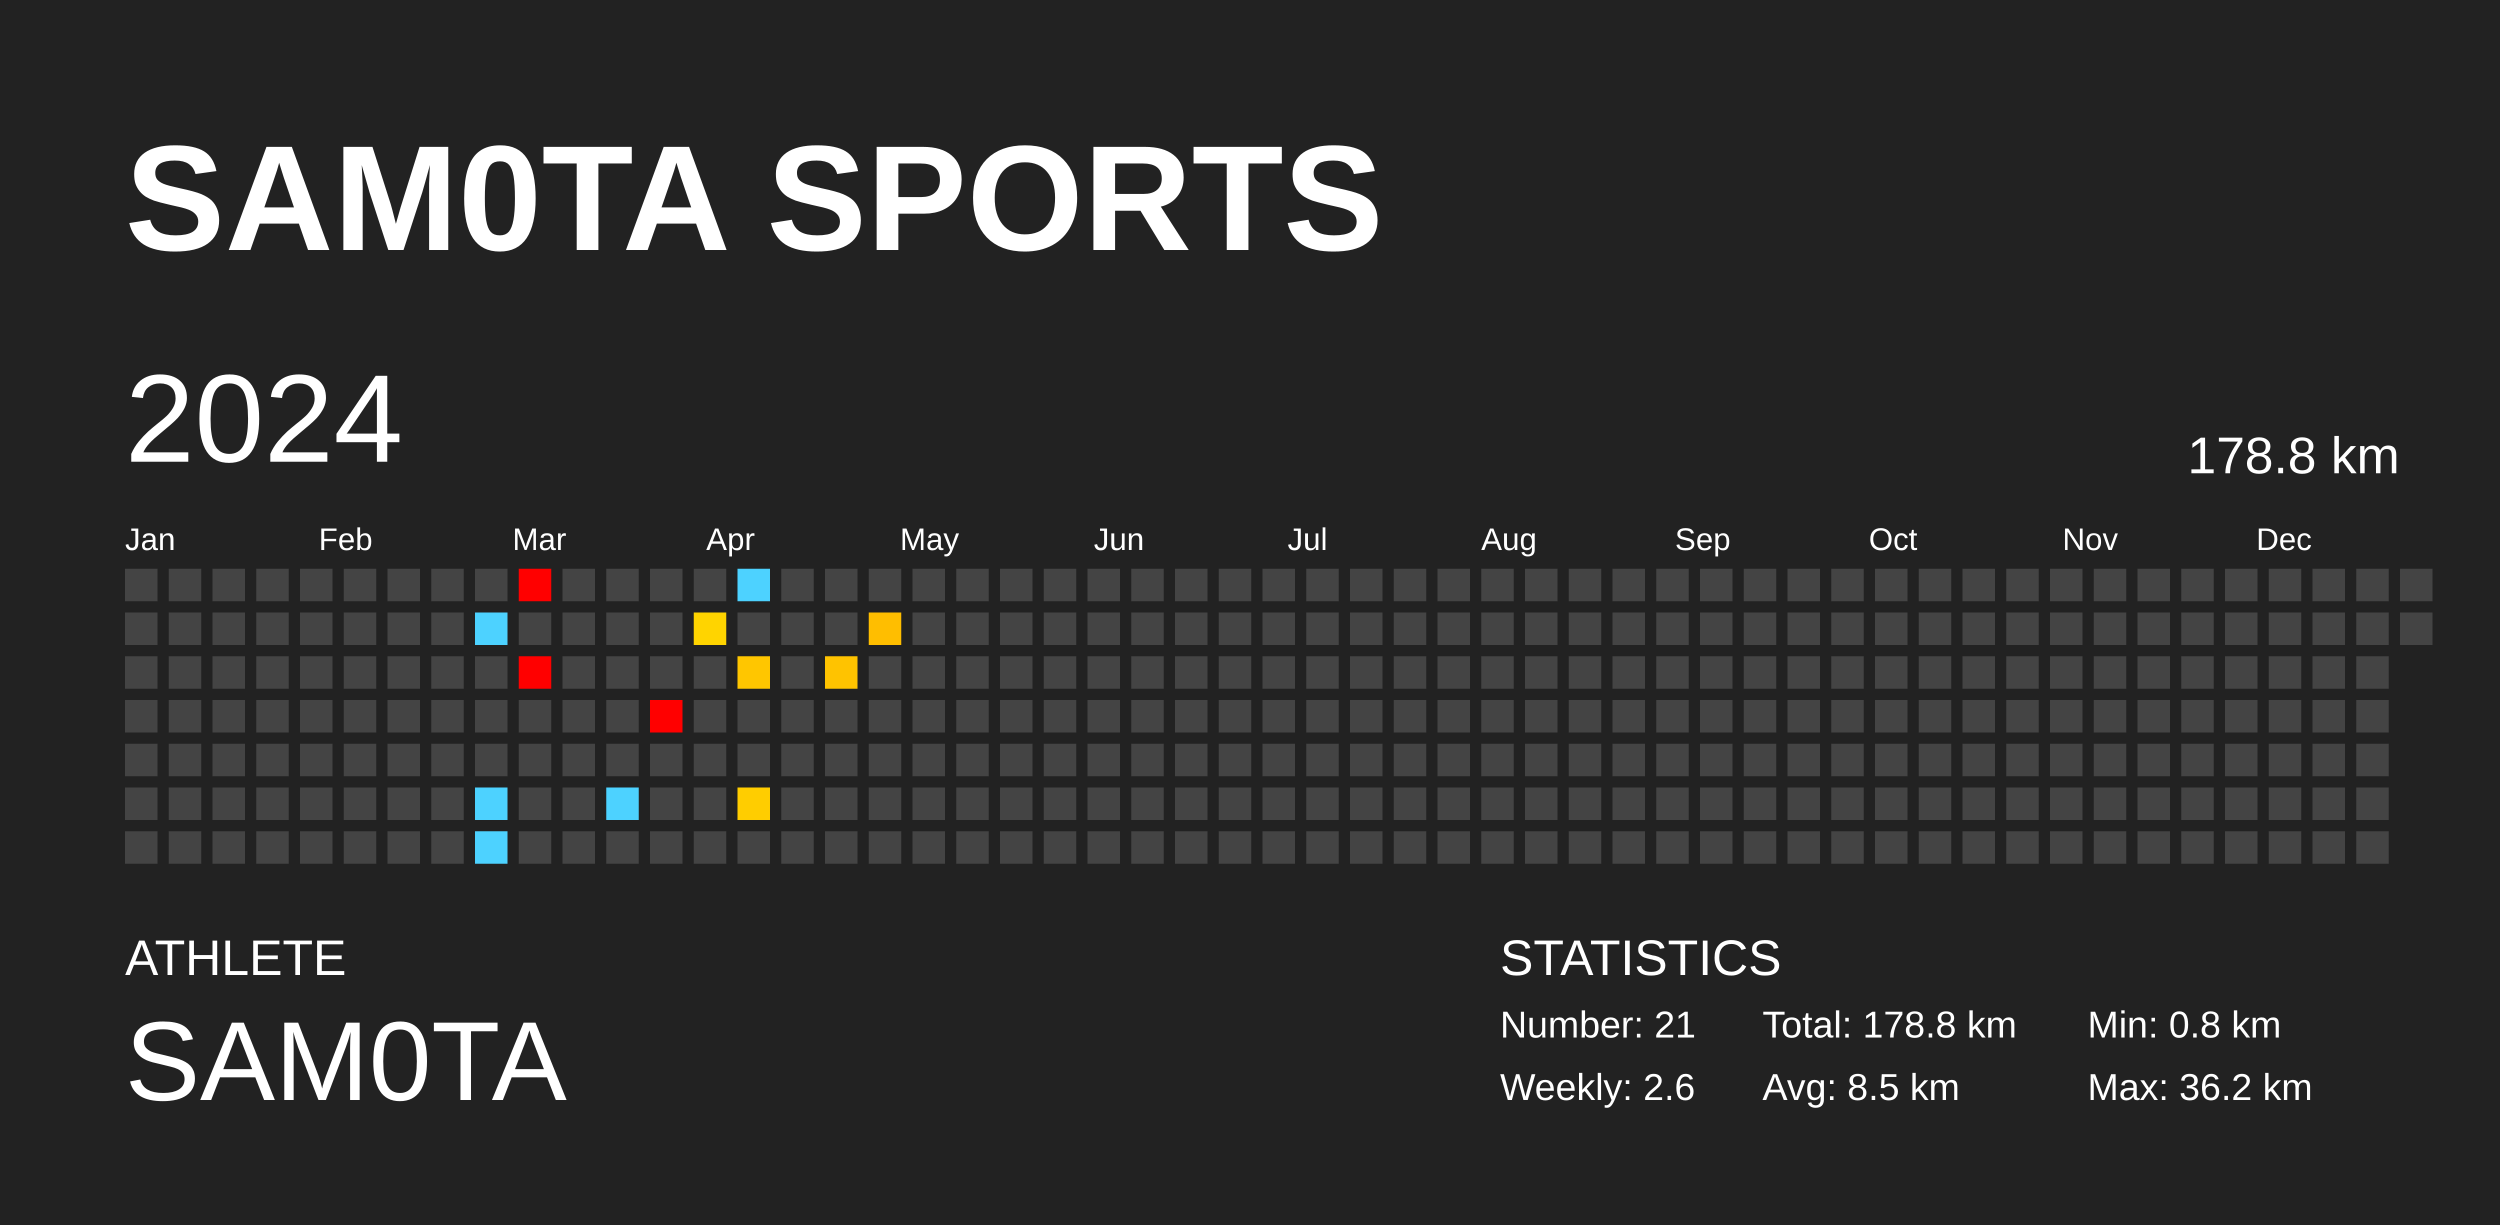
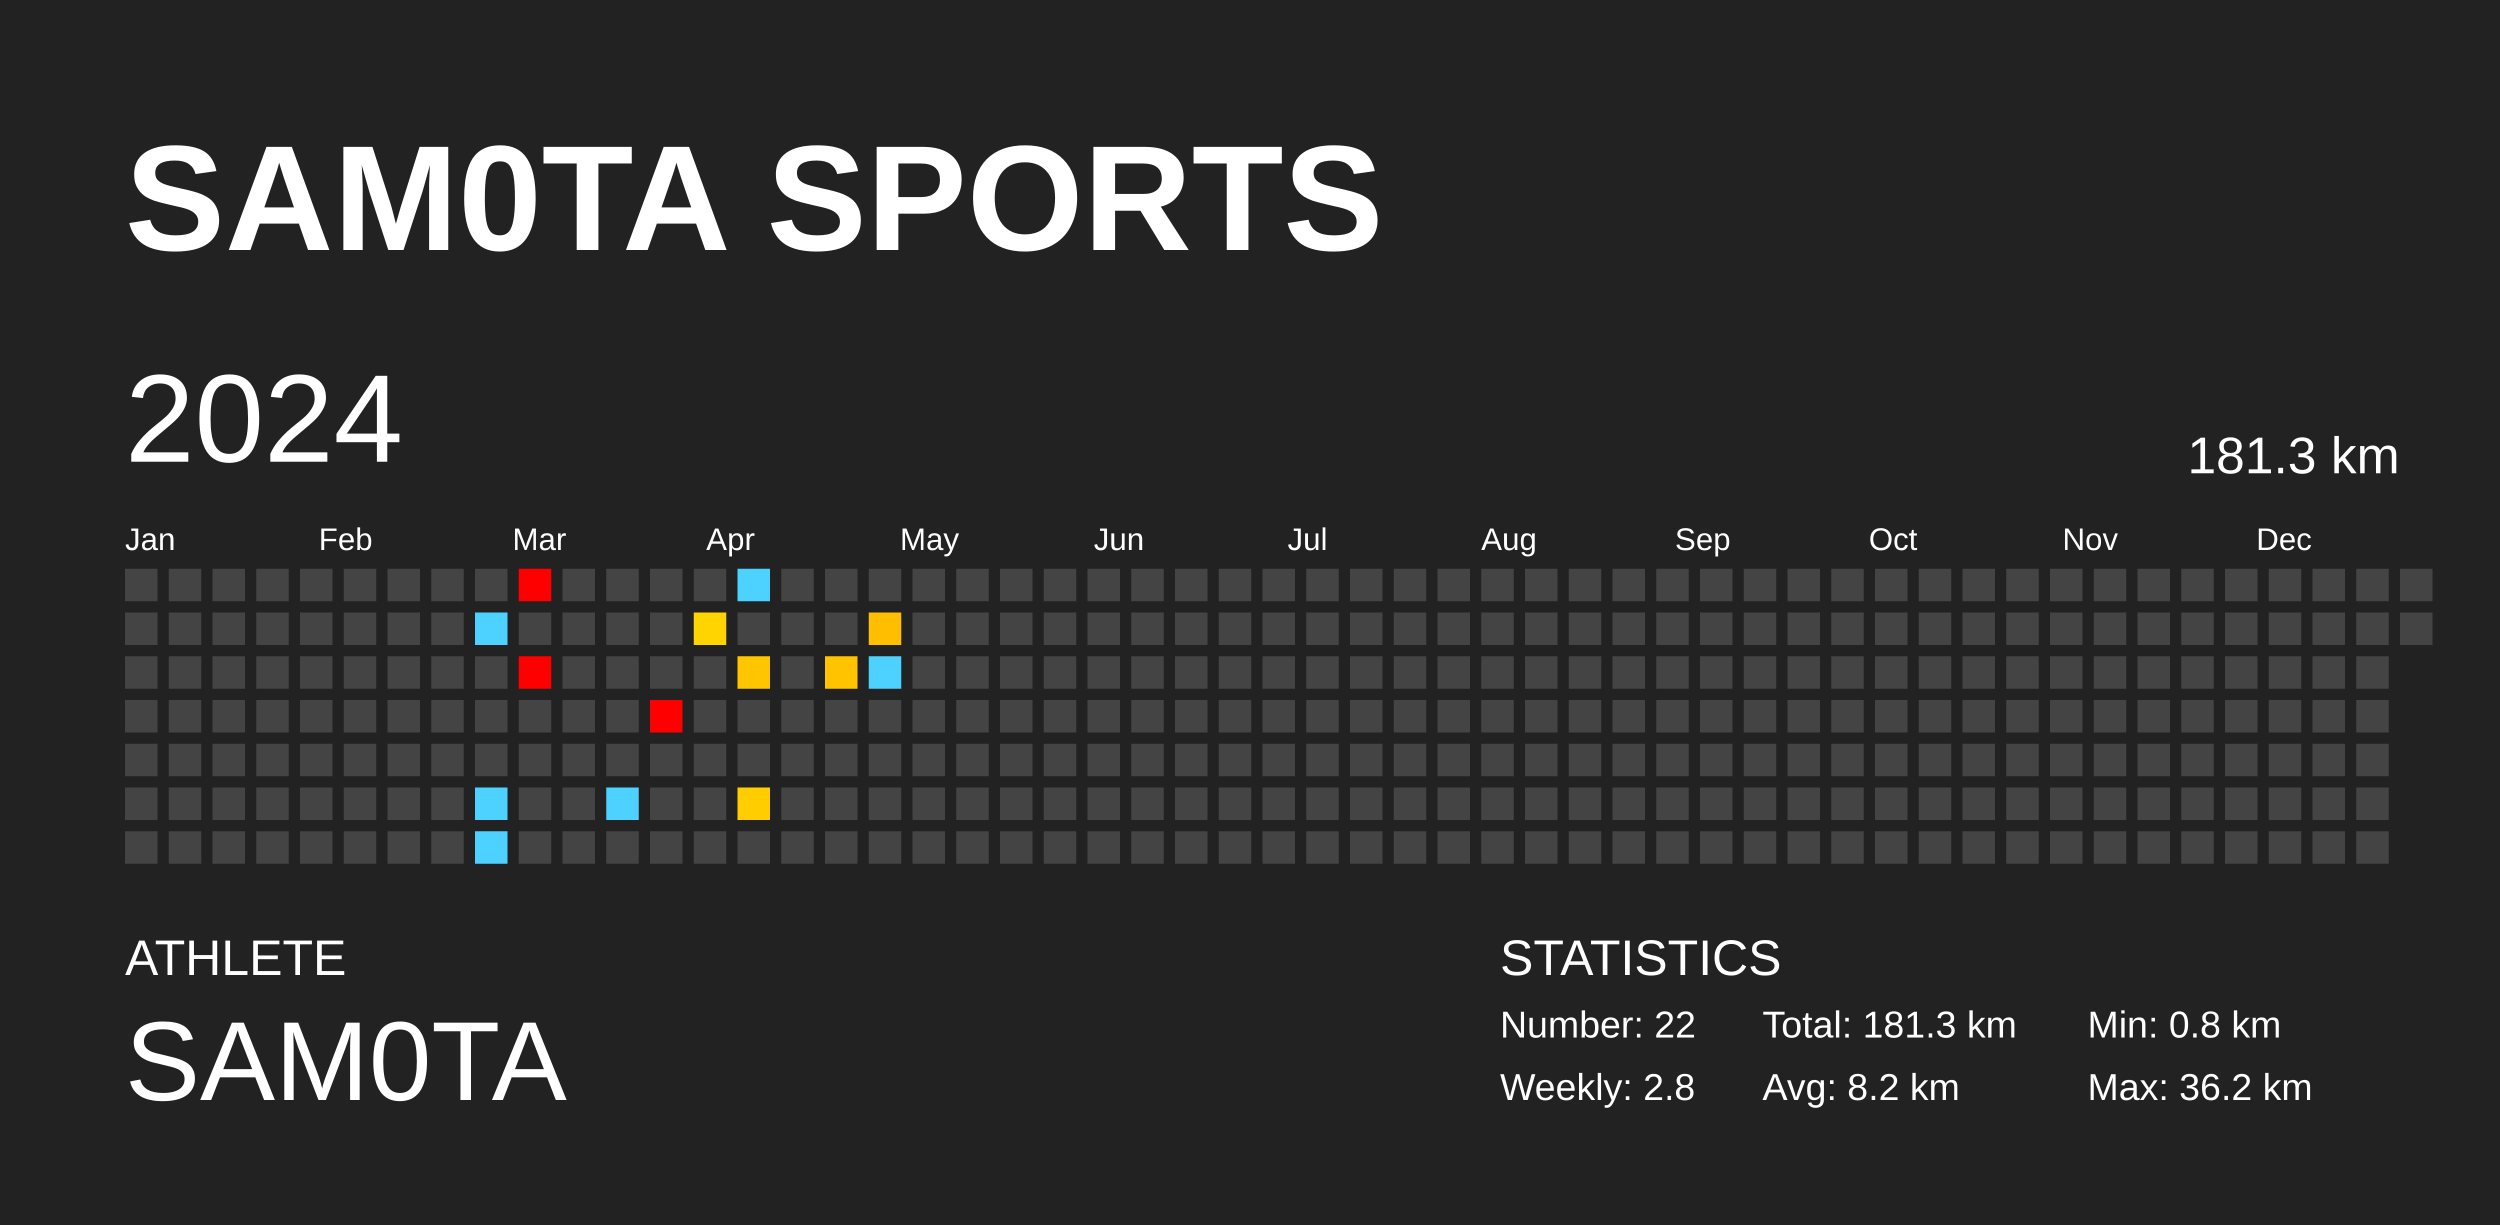
<svg xmlns="http://www.w3.org/2000/svg" baseProfile="full" height="98mm" version="1.1" viewBox="0,0,200,98" width="200mm">
  <defs />
  <rect fill="#222222" height="98" width="200" x="0" y="0" />
  <text fill="#FFFFFF" style="font-size:12px; font-family:Arial; font-weight:bold;" x="10" y="20">SAM0TA SPORTS</text>
  <text fill="#FFFFFF" style="font-size:4px; font-family:Arial" x="10" y="78">ATHLETE</text>
  <text fill="#FFFFFF" style="font-size:9px; font-family:Arial" x="10" y="88">SAM0TA</text>
  <text fill="#FFFFFF" style="font-size:4px; font-family:Arial" x="120" y="78">STATISTICS</text>
-   <text fill="#FFFFFF" style="font-size:3px; font-family:Arial" x="120" y="83">Number: 21</text>
-   <text fill="#FFFFFF" style="font-size:3px; font-family:Arial" x="120" y="88">Weekly: 2.6</text>
-   <text fill="#FFFFFF" style="font-size:3px; font-family:Arial" x="141" y="83">Total: 178.8 km</text>
-   <text fill="#FFFFFF" style="font-size:3px; font-family:Arial" x="141" y="88">Avg: 8.5 km</text>
+   <text fill="#FFFFFF" style="font-size:3px; font-family:Arial" x="120" y="83">Number: 22</text>
+   <text fill="#FFFFFF" style="font-size:3px; font-family:Arial" x="120" y="88">Weekly: 2.8</text>
+   <text fill="#FFFFFF" style="font-size:3px; font-family:Arial" x="141" y="83">Total: 181.3 km</text>
+   <text fill="#FFFFFF" style="font-size:3px; font-family:Arial" x="141" y="88">Avg: 8.2 km</text>
  <text fill="#FFFFFF" style="font-size:3px; font-family:Arial" x="167" y="83">Min: 0.8 km</text>
  <text fill="#FFFFFF" style="font-size:3px; font-family:Arial" x="167" y="88">Max: 36.2 km</text>
  <text dominant-baseline="hanging" fill="#FFFFFF" style="font-size:10.0px; font-family:Arial;" x="10" y="30">2024</text>
-   <text dominant-baseline="hanging" fill="#FFFFFF" style="font-size:4.125px; font-family:Arial;" x="175" y="35">178.8 km</text>
+   <text dominant-baseline="hanging" fill="#FFFFFF" style="font-size:4.125px; font-family:Arial;" x="175" y="35">181.3 km</text>
  <text fill="#FFFFFF" style="font-size:2.5px; font-family:Arial" x="10.0" y="44">Jan</text>
  <text fill="#FFFFFF" style="font-size:2.5px; font-family:Arial" x="25.5" y="44">Feb</text>
  <text fill="#FFFFFF" style="font-size:2.5px; font-family:Arial" x="41.0" y="44">Mar</text>
  <text fill="#FFFFFF" style="font-size:2.5px; font-family:Arial" x="56.5" y="44">Apr</text>
  <text fill="#FFFFFF" style="font-size:2.5px; font-family:Arial" x="72.0" y="44">May</text>
  <text fill="#FFFFFF" style="font-size:2.5px; font-family:Arial" x="87.5" y="44">Jun</text>
  <text fill="#FFFFFF" style="font-size:2.5px; font-family:Arial" x="103.0" y="44">Jul</text>
  <text fill="#FFFFFF" style="font-size:2.5px; font-family:Arial" x="118.5" y="44">Aug</text>
  <text fill="#FFFFFF" style="font-size:2.5px; font-family:Arial" x="134.0" y="44">Sep</text>
  <text fill="#FFFFFF" style="font-size:2.5px; font-family:Arial" x="149.5" y="44">Oct</text>
  <text fill="#FFFFFF" style="font-size:2.5px; font-family:Arial" x="165.0" y="44">Nov</text>
  <text fill="#FFFFFF" style="font-size:2.5px; font-family:Arial" x="180.5" y="44">Dec</text>
  <rect fill="#444444" height="2.6" width="2.6" x="10.0" y="45.5" />
  <rect fill="#444444" height="2.6" width="2.6" x="10.0" y="49.0" />
  <rect fill="#444444" height="2.6" width="2.6" x="10.0" y="52.5" />
  <rect fill="#444444" height="2.6" width="2.6" x="10.0" y="56.0" />
  <rect fill="#444444" height="2.6" width="2.6" x="10.0" y="59.5" />
  <rect fill="#444444" height="2.6" width="2.6" x="10.0" y="63.0" />
  <rect fill="#444444" height="2.6" width="2.6" x="10.0" y="66.5" />
  <rect fill="#444444" height="2.6" width="2.6" x="13.5" y="45.5" />
  <rect fill="#444444" height="2.6" width="2.6" x="13.5" y="49.0" />
  <rect fill="#444444" height="2.6" width="2.6" x="13.5" y="52.5" />
  <rect fill="#444444" height="2.6" width="2.6" x="13.5" y="56.0" />
  <rect fill="#444444" height="2.6" width="2.6" x="13.5" y="59.5" />
  <rect fill="#444444" height="2.6" width="2.6" x="13.5" y="63.0" />
  <rect fill="#444444" height="2.6" width="2.6" x="13.5" y="66.5" />
  <rect fill="#444444" height="2.6" width="2.6" x="17.0" y="45.5" />
  <rect fill="#444444" height="2.6" width="2.6" x="17.0" y="49.0" />
  <rect fill="#444444" height="2.6" width="2.6" x="17.0" y="52.5" />
  <rect fill="#444444" height="2.6" width="2.6" x="17.0" y="56.0" />
  <rect fill="#444444" height="2.6" width="2.6" x="17.0" y="59.5" />
  <rect fill="#444444" height="2.6" width="2.6" x="17.0" y="63.0" />
  <rect fill="#444444" height="2.6" width="2.6" x="17.0" y="66.5" />
  <rect fill="#444444" height="2.6" width="2.6" x="20.5" y="45.5" />
  <rect fill="#444444" height="2.6" width="2.6" x="20.5" y="49.0" />
  <rect fill="#444444" height="2.6" width="2.6" x="20.5" y="52.5" />
  <rect fill="#444444" height="2.6" width="2.6" x="20.5" y="56.0" />
  <rect fill="#444444" height="2.6" width="2.6" x="20.5" y="59.5" />
  <rect fill="#444444" height="2.6" width="2.6" x="20.5" y="63.0" />
  <rect fill="#444444" height="2.6" width="2.6" x="20.5" y="66.5" />
  <rect fill="#444444" height="2.6" width="2.6" x="24.0" y="45.5" />
  <rect fill="#444444" height="2.6" width="2.6" x="24.0" y="49.0" />
  <rect fill="#444444" height="2.6" width="2.6" x="24.0" y="52.5" />
  <rect fill="#444444" height="2.6" width="2.6" x="24.0" y="56.0" />
  <rect fill="#444444" height="2.6" width="2.6" x="24.0" y="59.5" />
  <rect fill="#444444" height="2.6" width="2.6" x="24.0" y="63.0" />
  <rect fill="#444444" height="2.6" width="2.6" x="24.0" y="66.5" />
  <rect fill="#444444" height="2.6" width="2.6" x="27.5" y="45.5" />
  <rect fill="#444444" height="2.6" width="2.6" x="27.5" y="49.0" />
  <rect fill="#444444" height="2.6" width="2.6" x="27.5" y="52.5" />
  <rect fill="#444444" height="2.6" width="2.6" x="27.5" y="56.0" />
  <rect fill="#444444" height="2.6" width="2.6" x="27.5" y="59.5" />
  <rect fill="#444444" height="2.6" width="2.6" x="27.5" y="63.0" />
  <rect fill="#444444" height="2.6" width="2.6" x="27.5" y="66.5" />
  <rect fill="#444444" height="2.6" width="2.6" x="31.0" y="45.5" />
  <rect fill="#444444" height="2.6" width="2.6" x="31.0" y="49.0" />
  <rect fill="#444444" height="2.6" width="2.6" x="31.0" y="52.5" />
  <rect fill="#444444" height="2.6" width="2.6" x="31.0" y="56.0" />
  <rect fill="#444444" height="2.6" width="2.6" x="31.0" y="59.5" />
  <rect fill="#444444" height="2.6" width="2.6" x="31.0" y="63.0" />
  <rect fill="#444444" height="2.6" width="2.6" x="31.0" y="66.5" />
  <rect fill="#444444" height="2.6" width="2.6" x="34.5" y="45.5" />
  <rect fill="#444444" height="2.6" width="2.6" x="34.5" y="49.0" />
  <rect fill="#444444" height="2.6" width="2.6" x="34.5" y="52.5" />
  <rect fill="#444444" height="2.6" width="2.6" x="34.5" y="56.0" />
  <rect fill="#444444" height="2.6" width="2.6" x="34.5" y="59.5" />
  <rect fill="#444444" height="2.6" width="2.6" x="34.5" y="63.0" />
  <rect fill="#444444" height="2.6" width="2.6" x="34.5" y="66.5" />
  <rect fill="#444444" height="2.6" width="2.6" x="38.0" y="45.5" />
  <rect fill="#4dd2ff" height="2.6" width="2.6" x="38.0" y="49.0" />
  <rect fill="#444444" height="2.6" width="2.6" x="38.0" y="52.5" />
  <rect fill="#444444" height="2.6" width="2.6" x="38.0" y="56.0" />
  <rect fill="#444444" height="2.6" width="2.6" x="38.0" y="59.5" />
  <rect fill="#4dd2ff" height="2.6" width="2.6" x="38.0" y="63.0" />
  <rect fill="#4dd2ff" height="2.6" width="2.6" x="38.0" y="66.5" />
  <rect fill="red" height="2.6" width="2.6" x="41.5" y="45.5" />
  <rect fill="#444444" height="2.6" width="2.6" x="41.5" y="49.0" />
  <rect fill="red" height="2.6" width="2.6" x="41.5" y="52.5" />
  <rect fill="#444444" height="2.6" width="2.6" x="41.5" y="56.0" />
  <rect fill="#444444" height="2.6" width="2.6" x="41.5" y="59.5" />
  <rect fill="#444444" height="2.6" width="2.6" x="41.5" y="63.0" />
  <rect fill="#444444" height="2.6" width="2.6" x="41.5" y="66.5" />
  <rect fill="#444444" height="2.6" width="2.6" x="45.0" y="45.5" />
  <rect fill="#444444" height="2.6" width="2.6" x="45.0" y="49.0" />
  <rect fill="#444444" height="2.6" width="2.6" x="45.0" y="52.5" />
  <rect fill="#444444" height="2.6" width="2.6" x="45.0" y="56.0" />
  <rect fill="#444444" height="2.6" width="2.6" x="45.0" y="59.5" />
  <rect fill="#444444" height="2.6" width="2.6" x="45.0" y="63.0" />
  <rect fill="#444444" height="2.6" width="2.6" x="45.0" y="66.5" />
  <rect fill="#444444" height="2.6" width="2.6" x="48.5" y="45.5" />
  <rect fill="#444444" height="2.6" width="2.6" x="48.5" y="49.0" />
  <rect fill="#444444" height="2.6" width="2.6" x="48.5" y="52.5" />
  <rect fill="#444444" height="2.6" width="2.6" x="48.5" y="56.0" />
  <rect fill="#444444" height="2.6" width="2.6" x="48.5" y="59.5" />
  <rect fill="#4dd2ff" height="2.6" width="2.6" x="48.5" y="63.0" />
  <rect fill="#444444" height="2.6" width="2.6" x="48.5" y="66.5" />
  <rect fill="#444444" height="2.6" width="2.6" x="52.0" y="45.5" />
  <rect fill="#444444" height="2.6" width="2.6" x="52.0" y="49.0" />
  <rect fill="#444444" height="2.6" width="2.6" x="52.0" y="52.5" />
  <rect fill="red" height="2.6" width="2.6" x="52.0" y="56.0" />
  <rect fill="#444444" height="2.6" width="2.6" x="52.0" y="59.5" />
  <rect fill="#444444" height="2.6" width="2.6" x="52.0" y="63.0" />
  <rect fill="#444444" height="2.6" width="2.6" x="52.0" y="66.5" />
  <rect fill="#444444" height="2.6" width="2.6" x="55.5" y="45.5" />
  <rect fill="#ffd400" height="2.6" width="2.6" x="55.5" y="49.0" />
  <rect fill="#444444" height="2.6" width="2.6" x="55.5" y="52.5" />
  <rect fill="#444444" height="2.6" width="2.6" x="55.5" y="56.0" />
  <rect fill="#444444" height="2.6" width="2.6" x="55.5" y="59.5" />
  <rect fill="#444444" height="2.6" width="2.6" x="55.5" y="63.0" />
  <rect fill="#444444" height="2.6" width="2.6" x="55.5" y="66.5" />
  <rect fill="#4dd2ff" height="2.6" width="2.6" x="59.0" y="45.5" />
  <rect fill="#444444" height="2.6" width="2.6" x="59.0" y="49.0" />
  <rect fill="#ffc600" height="2.6" width="2.6" x="59.0" y="52.5" />
  <rect fill="#444444" height="2.6" width="2.6" x="59.0" y="56.0" />
  <rect fill="#444444" height="2.6" width="2.6" x="59.0" y="59.5" />
  <rect fill="#ffcd00" height="2.6" width="2.6" x="59.0" y="63.0" />
  <rect fill="#444444" height="2.6" width="2.6" x="59.0" y="66.5" />
  <rect fill="#444444" height="2.6" width="2.6" x="62.5" y="45.5" />
  <rect fill="#444444" height="2.6" width="2.6" x="62.5" y="49.0" />
  <rect fill="#444444" height="2.6" width="2.6" x="62.5" y="52.5" />
  <rect fill="#444444" height="2.6" width="2.6" x="62.5" y="56.0" />
  <rect fill="#444444" height="2.6" width="2.6" x="62.5" y="59.5" />
  <rect fill="#444444" height="2.6" width="2.6" x="62.5" y="63.0" />
  <rect fill="#444444" height="2.6" width="2.6" x="62.5" y="66.5" />
  <rect fill="#444444" height="2.6" width="2.6" x="66.0" y="45.5" />
  <rect fill="#444444" height="2.6" width="2.6" x="66.0" y="49.0" />
  <rect fill="#ffc300" height="2.6" width="2.6" x="66.0" y="52.5" />
  <rect fill="#444444" height="2.6" width="2.6" x="66.0" y="56.0" />
  <rect fill="#444444" height="2.6" width="2.6" x="66.0" y="59.5" />
  <rect fill="#444444" height="2.6" width="2.6" x="66.0" y="63.0" />
  <rect fill="#444444" height="2.6" width="2.6" x="66.0" y="66.5" />
  <rect fill="#444444" height="2.6" width="2.6" x="69.5" y="45.5" />
  <rect fill="#ffbe00" height="2.6" width="2.6" x="69.5" y="49.0" />
-   <rect fill="#444444" height="2.6" width="2.6" x="69.5" y="52.5" />
+   <rect fill="#4dd2ff" height="2.6" width="2.6" x="69.5" y="52.5" />
  <rect fill="#444444" height="2.6" width="2.6" x="69.5" y="56.0" />
  <rect fill="#444444" height="2.6" width="2.6" x="69.5" y="59.5" />
  <rect fill="#444444" height="2.6" width="2.6" x="69.5" y="63.0" />
  <rect fill="#444444" height="2.6" width="2.6" x="69.5" y="66.5" />
  <rect fill="#444444" height="2.6" width="2.6" x="73.0" y="45.5" />
  <rect fill="#444444" height="2.6" width="2.6" x="73.0" y="49.0" />
  <rect fill="#444444" height="2.6" width="2.6" x="73.0" y="52.5" />
  <rect fill="#444444" height="2.6" width="2.6" x="73.0" y="56.0" />
  <rect fill="#444444" height="2.6" width="2.6" x="73.0" y="59.5" />
  <rect fill="#444444" height="2.6" width="2.6" x="73.0" y="63.0" />
  <rect fill="#444444" height="2.6" width="2.6" x="73.0" y="66.5" />
  <rect fill="#444444" height="2.6" width="2.6" x="76.5" y="45.5" />
  <rect fill="#444444" height="2.6" width="2.6" x="76.5" y="49.0" />
  <rect fill="#444444" height="2.6" width="2.6" x="76.5" y="52.5" />
  <rect fill="#444444" height="2.6" width="2.6" x="76.5" y="56.0" />
  <rect fill="#444444" height="2.6" width="2.6" x="76.5" y="59.5" />
  <rect fill="#444444" height="2.6" width="2.6" x="76.5" y="63.0" />
  <rect fill="#444444" height="2.6" width="2.6" x="76.5" y="66.5" />
  <rect fill="#444444" height="2.6" width="2.6" x="80.0" y="45.5" />
  <rect fill="#444444" height="2.6" width="2.6" x="80.0" y="49.0" />
  <rect fill="#444444" height="2.6" width="2.6" x="80.0" y="52.5" />
  <rect fill="#444444" height="2.6" width="2.6" x="80.0" y="56.0" />
  <rect fill="#444444" height="2.6" width="2.6" x="80.0" y="59.5" />
  <rect fill="#444444" height="2.6" width="2.6" x="80.0" y="63.0" />
  <rect fill="#444444" height="2.6" width="2.6" x="80.0" y="66.5" />
  <rect fill="#444444" height="2.6" width="2.6" x="83.5" y="45.5" />
  <rect fill="#444444" height="2.6" width="2.6" x="83.5" y="49.0" />
  <rect fill="#444444" height="2.6" width="2.6" x="83.5" y="52.5" />
  <rect fill="#444444" height="2.6" width="2.6" x="83.5" y="56.0" />
  <rect fill="#444444" height="2.6" width="2.6" x="83.5" y="59.5" />
  <rect fill="#444444" height="2.6" width="2.6" x="83.5" y="63.0" />
  <rect fill="#444444" height="2.6" width="2.6" x="83.5" y="66.5" />
  <rect fill="#444444" height="2.6" width="2.6" x="87.0" y="45.5" />
  <rect fill="#444444" height="2.6" width="2.6" x="87.0" y="49.0" />
  <rect fill="#444444" height="2.6" width="2.6" x="87.0" y="52.5" />
  <rect fill="#444444" height="2.6" width="2.6" x="87.0" y="56.0" />
  <rect fill="#444444" height="2.6" width="2.6" x="87.0" y="59.5" />
  <rect fill="#444444" height="2.6" width="2.6" x="87.0" y="63.0" />
  <rect fill="#444444" height="2.6" width="2.6" x="87.0" y="66.5" />
  <rect fill="#444444" height="2.6" width="2.6" x="90.5" y="45.5" />
  <rect fill="#444444" height="2.6" width="2.6" x="90.5" y="49.0" />
  <rect fill="#444444" height="2.6" width="2.6" x="90.5" y="52.5" />
  <rect fill="#444444" height="2.6" width="2.6" x="90.5" y="56.0" />
  <rect fill="#444444" height="2.6" width="2.6" x="90.5" y="59.5" />
  <rect fill="#444444" height="2.6" width="2.6" x="90.5" y="63.0" />
  <rect fill="#444444" height="2.6" width="2.6" x="90.5" y="66.5" />
  <rect fill="#444444" height="2.6" width="2.6" x="94.0" y="45.5" />
  <rect fill="#444444" height="2.6" width="2.6" x="94.0" y="49.0" />
  <rect fill="#444444" height="2.6" width="2.6" x="94.0" y="52.5" />
  <rect fill="#444444" height="2.6" width="2.6" x="94.0" y="56.0" />
  <rect fill="#444444" height="2.6" width="2.6" x="94.0" y="59.5" />
  <rect fill="#444444" height="2.6" width="2.6" x="94.0" y="63.0" />
  <rect fill="#444444" height="2.6" width="2.6" x="94.0" y="66.5" />
  <rect fill="#444444" height="2.6" width="2.6" x="97.5" y="45.5" />
  <rect fill="#444444" height="2.6" width="2.6" x="97.5" y="49.0" />
  <rect fill="#444444" height="2.6" width="2.6" x="97.5" y="52.5" />
  <rect fill="#444444" height="2.6" width="2.6" x="97.5" y="56.0" />
  <rect fill="#444444" height="2.6" width="2.6" x="97.5" y="59.5" />
  <rect fill="#444444" height="2.6" width="2.6" x="97.5" y="63.0" />
  <rect fill="#444444" height="2.6" width="2.6" x="97.5" y="66.5" />
  <rect fill="#444444" height="2.6" width="2.6" x="101.0" y="45.5" />
  <rect fill="#444444" height="2.6" width="2.6" x="101.0" y="49.0" />
  <rect fill="#444444" height="2.6" width="2.6" x="101.0" y="52.5" />
  <rect fill="#444444" height="2.6" width="2.6" x="101.0" y="56.0" />
  <rect fill="#444444" height="2.6" width="2.6" x="101.0" y="59.5" />
  <rect fill="#444444" height="2.6" width="2.6" x="101.0" y="63.0" />
  <rect fill="#444444" height="2.6" width="2.6" x="101.0" y="66.5" />
  <rect fill="#444444" height="2.6" width="2.6" x="104.5" y="45.5" />
  <rect fill="#444444" height="2.6" width="2.6" x="104.5" y="49.0" />
  <rect fill="#444444" height="2.6" width="2.6" x="104.5" y="52.5" />
  <rect fill="#444444" height="2.6" width="2.6" x="104.5" y="56.0" />
  <rect fill="#444444" height="2.6" width="2.6" x="104.5" y="59.5" />
  <rect fill="#444444" height="2.6" width="2.6" x="104.5" y="63.0" />
  <rect fill="#444444" height="2.6" width="2.6" x="104.5" y="66.5" />
  <rect fill="#444444" height="2.6" width="2.6" x="108.0" y="45.5" />
  <rect fill="#444444" height="2.6" width="2.6" x="108.0" y="49.0" />
  <rect fill="#444444" height="2.6" width="2.6" x="108.0" y="52.5" />
  <rect fill="#444444" height="2.6" width="2.6" x="108.0" y="56.0" />
  <rect fill="#444444" height="2.6" width="2.6" x="108.0" y="59.5" />
  <rect fill="#444444" height="2.6" width="2.6" x="108.0" y="63.0" />
  <rect fill="#444444" height="2.6" width="2.6" x="108.0" y="66.5" />
  <rect fill="#444444" height="2.6" width="2.6" x="111.5" y="45.5" />
  <rect fill="#444444" height="2.6" width="2.6" x="111.5" y="49.0" />
  <rect fill="#444444" height="2.6" width="2.6" x="111.5" y="52.5" />
  <rect fill="#444444" height="2.6" width="2.6" x="111.5" y="56.0" />
  <rect fill="#444444" height="2.6" width="2.6" x="111.5" y="59.5" />
  <rect fill="#444444" height="2.6" width="2.6" x="111.5" y="63.0" />
  <rect fill="#444444" height="2.6" width="2.6" x="111.5" y="66.5" />
  <rect fill="#444444" height="2.6" width="2.6" x="115.0" y="45.5" />
  <rect fill="#444444" height="2.6" width="2.6" x="115.0" y="49.0" />
  <rect fill="#444444" height="2.6" width="2.6" x="115.0" y="52.5" />
  <rect fill="#444444" height="2.6" width="2.6" x="115.0" y="56.0" />
  <rect fill="#444444" height="2.6" width="2.6" x="115.0" y="59.5" />
  <rect fill="#444444" height="2.6" width="2.6" x="115.0" y="63.0" />
  <rect fill="#444444" height="2.6" width="2.6" x="115.0" y="66.5" />
  <rect fill="#444444" height="2.6" width="2.6" x="118.5" y="45.5" />
  <rect fill="#444444" height="2.6" width="2.6" x="118.5" y="49.0" />
  <rect fill="#444444" height="2.6" width="2.6" x="118.5" y="52.5" />
  <rect fill="#444444" height="2.6" width="2.6" x="118.5" y="56.0" />
  <rect fill="#444444" height="2.6" width="2.6" x="118.5" y="59.5" />
  <rect fill="#444444" height="2.6" width="2.6" x="118.5" y="63.0" />
  <rect fill="#444444" height="2.6" width="2.6" x="118.5" y="66.5" />
  <rect fill="#444444" height="2.6" width="2.6" x="122.0" y="45.5" />
  <rect fill="#444444" height="2.6" width="2.6" x="122.0" y="49.0" />
  <rect fill="#444444" height="2.6" width="2.6" x="122.0" y="52.5" />
  <rect fill="#444444" height="2.6" width="2.6" x="122.0" y="56.0" />
  <rect fill="#444444" height="2.6" width="2.6" x="122.0" y="59.5" />
  <rect fill="#444444" height="2.6" width="2.6" x="122.0" y="63.0" />
  <rect fill="#444444" height="2.6" width="2.6" x="122.0" y="66.5" />
  <rect fill="#444444" height="2.6" width="2.6" x="125.5" y="45.5" />
  <rect fill="#444444" height="2.6" width="2.6" x="125.5" y="49.0" />
  <rect fill="#444444" height="2.6" width="2.6" x="125.5" y="52.5" />
  <rect fill="#444444" height="2.6" width="2.6" x="125.5" y="56.0" />
  <rect fill="#444444" height="2.6" width="2.6" x="125.5" y="59.5" />
  <rect fill="#444444" height="2.6" width="2.6" x="125.5" y="63.0" />
  <rect fill="#444444" height="2.6" width="2.6" x="125.5" y="66.5" />
  <rect fill="#444444" height="2.6" width="2.6" x="129.0" y="45.5" />
  <rect fill="#444444" height="2.6" width="2.6" x="129.0" y="49.0" />
  <rect fill="#444444" height="2.6" width="2.6" x="129.0" y="52.5" />
  <rect fill="#444444" height="2.6" width="2.6" x="129.0" y="56.0" />
  <rect fill="#444444" height="2.6" width="2.6" x="129.0" y="59.5" />
  <rect fill="#444444" height="2.6" width="2.6" x="129.0" y="63.0" />
  <rect fill="#444444" height="2.6" width="2.6" x="129.0" y="66.5" />
  <rect fill="#444444" height="2.6" width="2.6" x="132.5" y="45.5" />
  <rect fill="#444444" height="2.6" width="2.6" x="132.5" y="49.0" />
  <rect fill="#444444" height="2.6" width="2.6" x="132.5" y="52.5" />
  <rect fill="#444444" height="2.6" width="2.6" x="132.5" y="56.0" />
  <rect fill="#444444" height="2.6" width="2.6" x="132.5" y="59.5" />
  <rect fill="#444444" height="2.6" width="2.6" x="132.5" y="63.0" />
  <rect fill="#444444" height="2.6" width="2.6" x="132.5" y="66.5" />
  <rect fill="#444444" height="2.6" width="2.6" x="136.0" y="45.5" />
  <rect fill="#444444" height="2.6" width="2.6" x="136.0" y="49.0" />
  <rect fill="#444444" height="2.6" width="2.6" x="136.0" y="52.5" />
  <rect fill="#444444" height="2.6" width="2.6" x="136.0" y="56.0" />
  <rect fill="#444444" height="2.6" width="2.6" x="136.0" y="59.5" />
  <rect fill="#444444" height="2.6" width="2.6" x="136.0" y="63.0" />
  <rect fill="#444444" height="2.6" width="2.6" x="136.0" y="66.5" />
  <rect fill="#444444" height="2.6" width="2.6" x="139.5" y="45.5" />
  <rect fill="#444444" height="2.6" width="2.6" x="139.5" y="49.0" />
  <rect fill="#444444" height="2.6" width="2.6" x="139.5" y="52.5" />
  <rect fill="#444444" height="2.6" width="2.6" x="139.5" y="56.0" />
  <rect fill="#444444" height="2.6" width="2.6" x="139.5" y="59.5" />
  <rect fill="#444444" height="2.6" width="2.6" x="139.5" y="63.0" />
  <rect fill="#444444" height="2.6" width="2.6" x="139.5" y="66.5" />
  <rect fill="#444444" height="2.6" width="2.6" x="143.0" y="45.5" />
  <rect fill="#444444" height="2.6" width="2.6" x="143.0" y="49.0" />
  <rect fill="#444444" height="2.6" width="2.6" x="143.0" y="52.5" />
  <rect fill="#444444" height="2.6" width="2.6" x="143.0" y="56.0" />
  <rect fill="#444444" height="2.6" width="2.6" x="143.0" y="59.5" />
  <rect fill="#444444" height="2.6" width="2.6" x="143.0" y="63.0" />
  <rect fill="#444444" height="2.6" width="2.6" x="143.0" y="66.5" />
  <rect fill="#444444" height="2.6" width="2.6" x="146.5" y="45.5" />
  <rect fill="#444444" height="2.6" width="2.6" x="146.5" y="49.0" />
  <rect fill="#444444" height="2.6" width="2.6" x="146.5" y="52.5" />
  <rect fill="#444444" height="2.6" width="2.6" x="146.5" y="56.0" />
  <rect fill="#444444" height="2.6" width="2.6" x="146.5" y="59.5" />
  <rect fill="#444444" height="2.6" width="2.6" x="146.5" y="63.0" />
  <rect fill="#444444" height="2.6" width="2.6" x="146.5" y="66.5" />
  <rect fill="#444444" height="2.6" width="2.6" x="150.0" y="45.5" />
  <rect fill="#444444" height="2.6" width="2.6" x="150.0" y="49.0" />
  <rect fill="#444444" height="2.6" width="2.6" x="150.0" y="52.5" />
  <rect fill="#444444" height="2.6" width="2.6" x="150.0" y="56.0" />
  <rect fill="#444444" height="2.6" width="2.6" x="150.0" y="59.5" />
  <rect fill="#444444" height="2.6" width="2.6" x="150.0" y="63.0" />
  <rect fill="#444444" height="2.6" width="2.6" x="150.0" y="66.5" />
  <rect fill="#444444" height="2.6" width="2.6" x="153.5" y="45.5" />
  <rect fill="#444444" height="2.6" width="2.6" x="153.5" y="49.0" />
  <rect fill="#444444" height="2.6" width="2.6" x="153.5" y="52.5" />
  <rect fill="#444444" height="2.6" width="2.6" x="153.5" y="56.0" />
  <rect fill="#444444" height="2.6" width="2.6" x="153.5" y="59.5" />
  <rect fill="#444444" height="2.6" width="2.6" x="153.5" y="63.0" />
  <rect fill="#444444" height="2.6" width="2.6" x="153.5" y="66.5" />
  <rect fill="#444444" height="2.6" width="2.6" x="157.0" y="45.5" />
  <rect fill="#444444" height="2.6" width="2.6" x="157.0" y="49.0" />
  <rect fill="#444444" height="2.6" width="2.6" x="157.0" y="52.5" />
  <rect fill="#444444" height="2.6" width="2.6" x="157.0" y="56.0" />
  <rect fill="#444444" height="2.6" width="2.6" x="157.0" y="59.5" />
  <rect fill="#444444" height="2.6" width="2.6" x="157.0" y="63.0" />
  <rect fill="#444444" height="2.6" width="2.6" x="157.0" y="66.5" />
  <rect fill="#444444" height="2.6" width="2.6" x="160.5" y="45.5" />
  <rect fill="#444444" height="2.6" width="2.6" x="160.5" y="49.0" />
  <rect fill="#444444" height="2.6" width="2.6" x="160.5" y="52.5" />
  <rect fill="#444444" height="2.6" width="2.6" x="160.5" y="56.0" />
  <rect fill="#444444" height="2.6" width="2.6" x="160.5" y="59.5" />
  <rect fill="#444444" height="2.6" width="2.6" x="160.5" y="63.0" />
  <rect fill="#444444" height="2.6" width="2.6" x="160.5" y="66.5" />
  <rect fill="#444444" height="2.6" width="2.6" x="164.0" y="45.5" />
  <rect fill="#444444" height="2.6" width="2.6" x="164.0" y="49.0" />
  <rect fill="#444444" height="2.6" width="2.6" x="164.0" y="52.5" />
  <rect fill="#444444" height="2.6" width="2.6" x="164.0" y="56.0" />
  <rect fill="#444444" height="2.6" width="2.6" x="164.0" y="59.5" />
  <rect fill="#444444" height="2.6" width="2.6" x="164.0" y="63.0" />
  <rect fill="#444444" height="2.6" width="2.6" x="164.0" y="66.5" />
  <rect fill="#444444" height="2.6" width="2.6" x="167.5" y="45.5" />
  <rect fill="#444444" height="2.6" width="2.6" x="167.5" y="49.0" />
  <rect fill="#444444" height="2.6" width="2.6" x="167.5" y="52.5" />
  <rect fill="#444444" height="2.6" width="2.6" x="167.5" y="56.0" />
  <rect fill="#444444" height="2.6" width="2.6" x="167.5" y="59.5" />
  <rect fill="#444444" height="2.6" width="2.6" x="167.5" y="63.0" />
  <rect fill="#444444" height="2.6" width="2.6" x="167.5" y="66.5" />
  <rect fill="#444444" height="2.6" width="2.6" x="171.0" y="45.5" />
  <rect fill="#444444" height="2.6" width="2.6" x="171.0" y="49.0" />
  <rect fill="#444444" height="2.6" width="2.6" x="171.0" y="52.5" />
  <rect fill="#444444" height="2.6" width="2.6" x="171.0" y="56.0" />
  <rect fill="#444444" height="2.6" width="2.6" x="171.0" y="59.5" />
  <rect fill="#444444" height="2.6" width="2.6" x="171.0" y="63.0" />
  <rect fill="#444444" height="2.6" width="2.6" x="171.0" y="66.5" />
  <rect fill="#444444" height="2.6" width="2.6" x="174.5" y="45.5" />
  <rect fill="#444444" height="2.6" width="2.6" x="174.5" y="49.0" />
  <rect fill="#444444" height="2.6" width="2.6" x="174.5" y="52.5" />
  <rect fill="#444444" height="2.6" width="2.6" x="174.5" y="56.0" />
  <rect fill="#444444" height="2.6" width="2.6" x="174.5" y="59.5" />
  <rect fill="#444444" height="2.6" width="2.6" x="174.5" y="63.0" />
  <rect fill="#444444" height="2.6" width="2.6" x="174.5" y="66.5" />
  <rect fill="#444444" height="2.6" width="2.6" x="178.0" y="45.5" />
  <rect fill="#444444" height="2.6" width="2.6" x="178.0" y="49.0" />
  <rect fill="#444444" height="2.6" width="2.6" x="178.0" y="52.5" />
  <rect fill="#444444" height="2.6" width="2.6" x="178.0" y="56.0" />
  <rect fill="#444444" height="2.6" width="2.6" x="178.0" y="59.5" />
  <rect fill="#444444" height="2.6" width="2.6" x="178.0" y="63.0" />
  <rect fill="#444444" height="2.6" width="2.6" x="178.0" y="66.5" />
  <rect fill="#444444" height="2.6" width="2.6" x="181.5" y="45.5" />
  <rect fill="#444444" height="2.6" width="2.6" x="181.5" y="49.0" />
  <rect fill="#444444" height="2.6" width="2.6" x="181.5" y="52.5" />
  <rect fill="#444444" height="2.6" width="2.6" x="181.5" y="56.0" />
  <rect fill="#444444" height="2.6" width="2.6" x="181.5" y="59.5" />
  <rect fill="#444444" height="2.6" width="2.6" x="181.5" y="63.0" />
  <rect fill="#444444" height="2.6" width="2.6" x="181.5" y="66.5" />
  <rect fill="#444444" height="2.6" width="2.6" x="185.0" y="45.5" />
  <rect fill="#444444" height="2.6" width="2.6" x="185.0" y="49.0" />
  <rect fill="#444444" height="2.6" width="2.6" x="185.0" y="52.5" />
  <rect fill="#444444" height="2.6" width="2.6" x="185.0" y="56.0" />
  <rect fill="#444444" height="2.6" width="2.6" x="185.0" y="59.5" />
  <rect fill="#444444" height="2.6" width="2.6" x="185.0" y="63.0" />
  <rect fill="#444444" height="2.6" width="2.6" x="185.0" y="66.5" />
  <rect fill="#444444" height="2.6" width="2.6" x="188.5" y="45.5" />
  <rect fill="#444444" height="2.6" width="2.6" x="188.5" y="49.0" />
  <rect fill="#444444" height="2.6" width="2.6" x="188.5" y="52.5" />
  <rect fill="#444444" height="2.6" width="2.6" x="188.5" y="56.0" />
  <rect fill="#444444" height="2.6" width="2.6" x="188.5" y="59.5" />
  <rect fill="#444444" height="2.6" width="2.6" x="188.5" y="63.0" />
  <rect fill="#444444" height="2.6" width="2.6" x="188.5" y="66.5" />
  <rect fill="#444444" height="2.6" width="2.6" x="192.0" y="45.5" />
  <rect fill="#444444" height="2.6" width="2.6" x="192.0" y="49.0" />
</svg>
